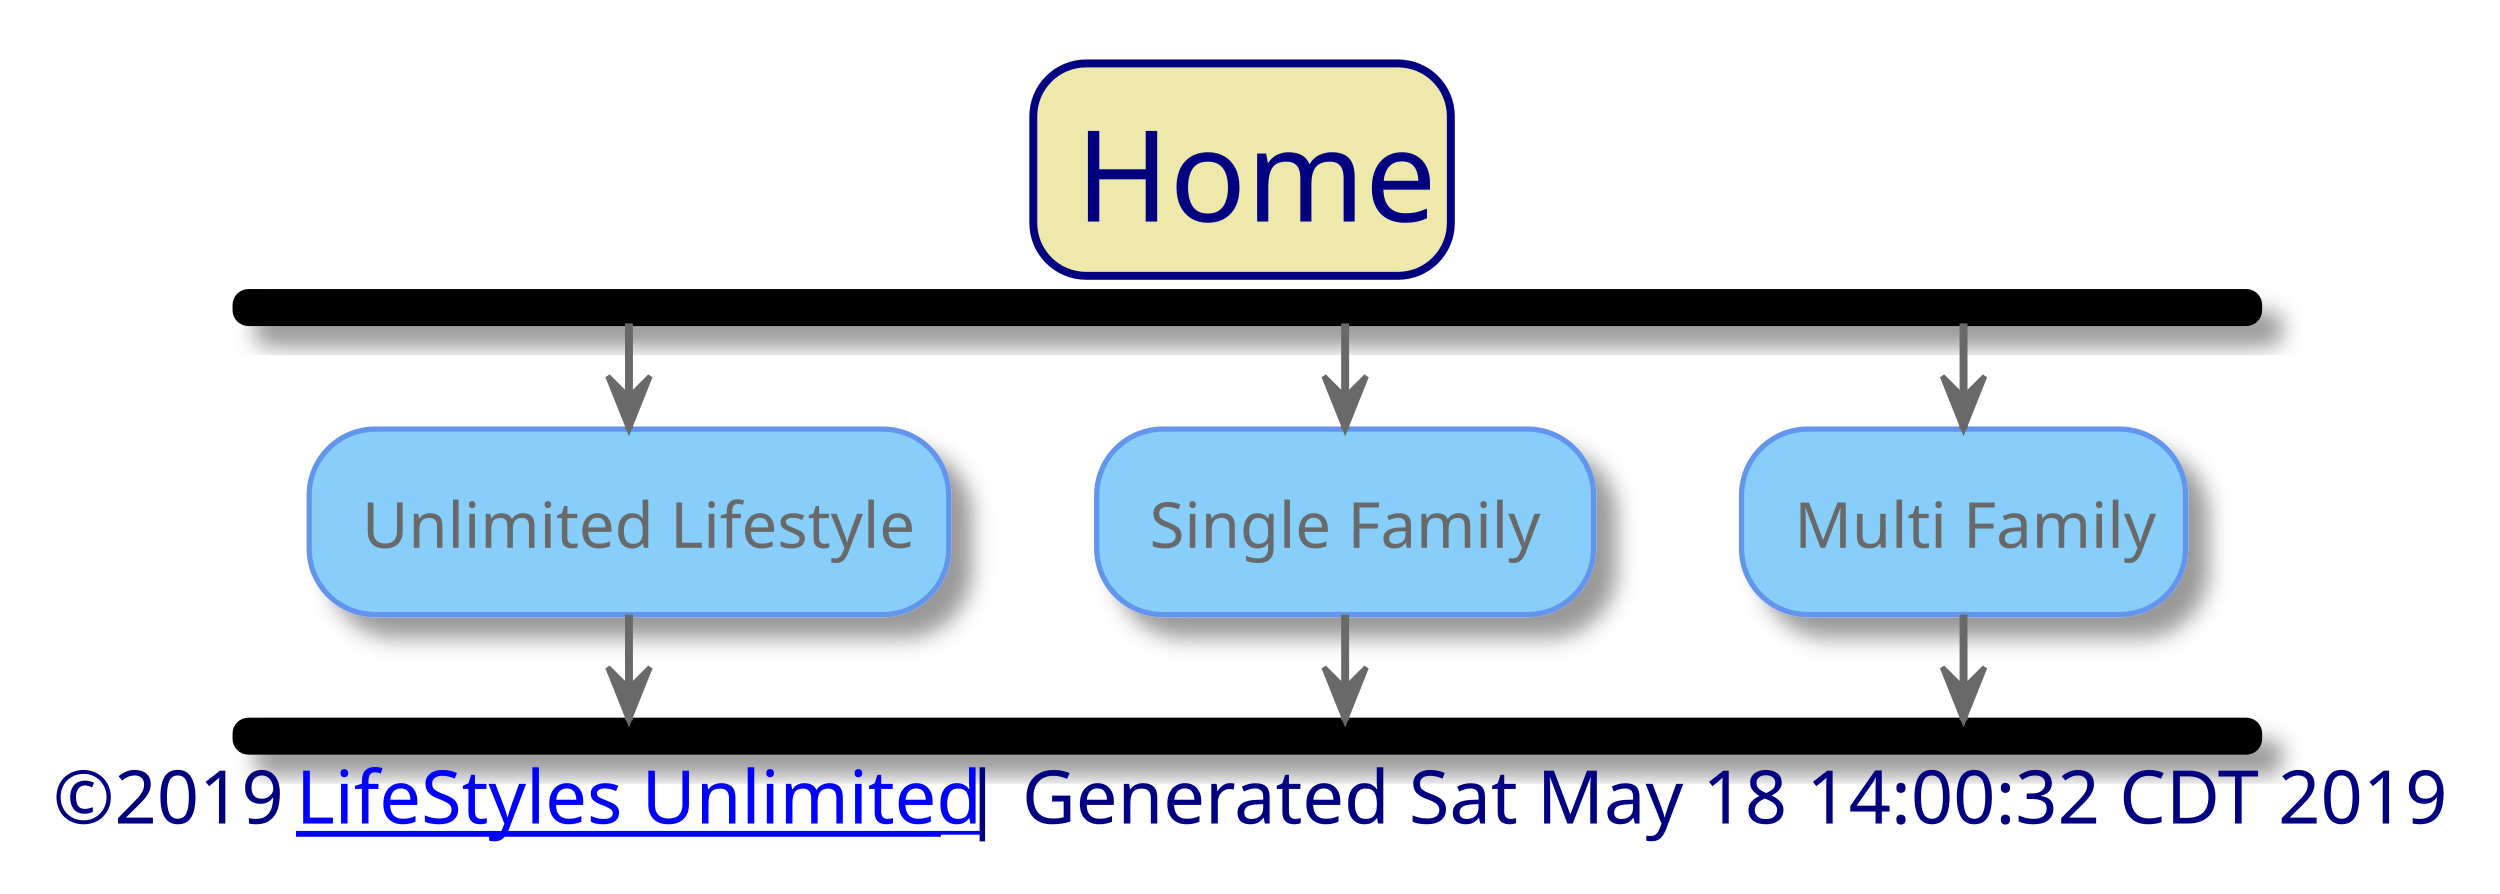
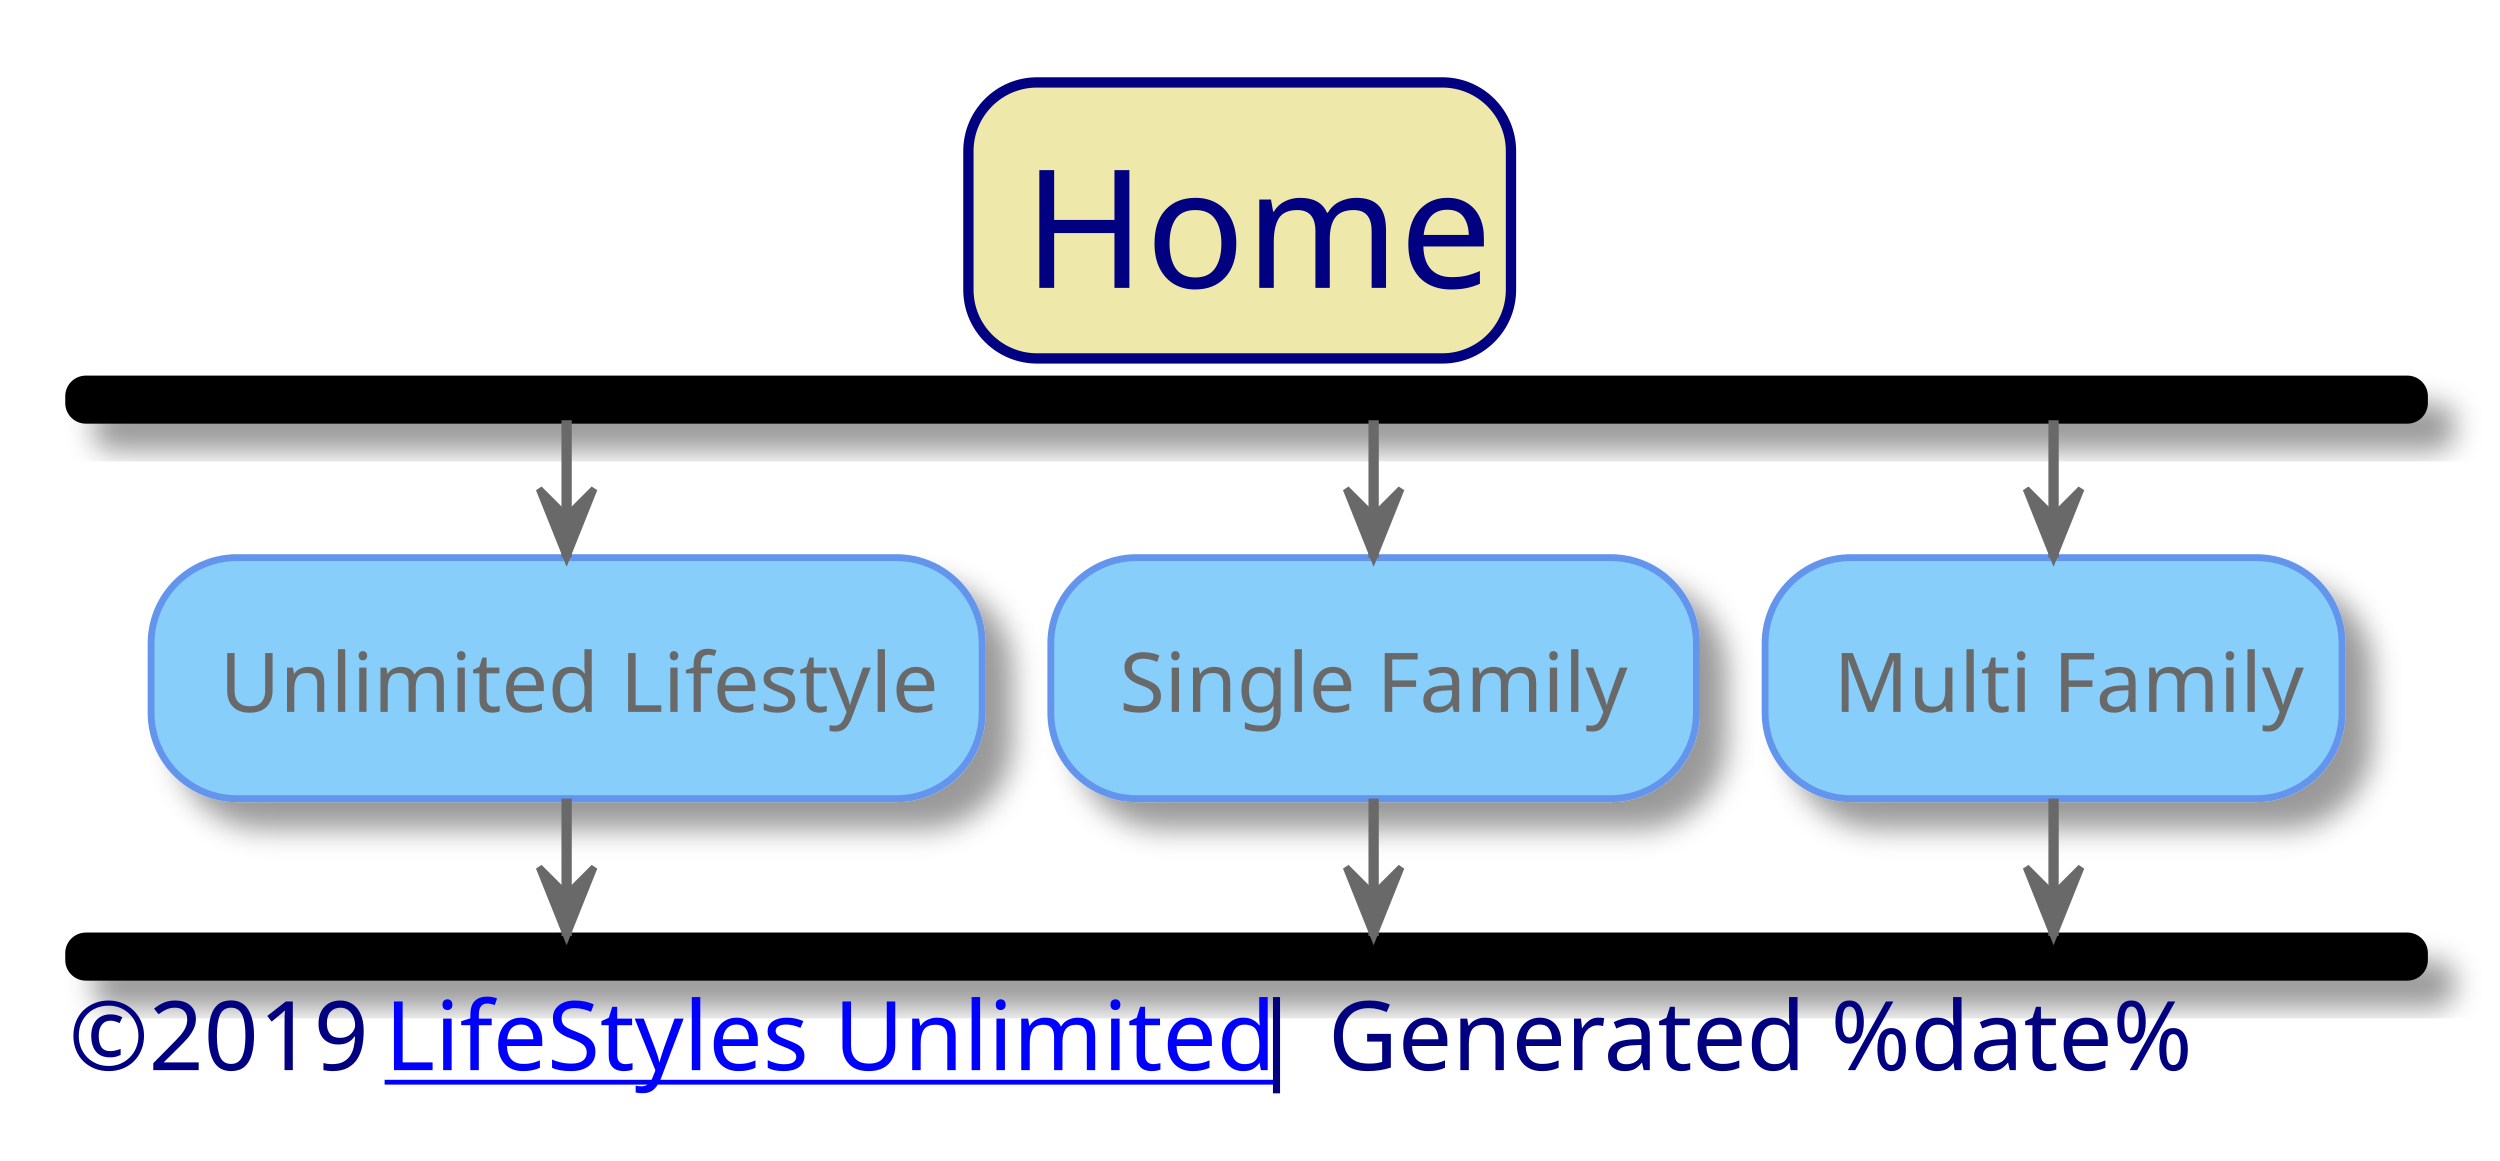
- <svg xmlns="http://www.w3.org/2000/svg" xmlns:xlink="http://www.w3.org/1999/xlink" contentScriptType="application/ecmascript" contentStyleType="text/css" height="169px" preserveAspectRatio="none" style="width:473px;height:169px;" version="1.1" viewBox="0 0 473 169" width="473px" zoomAndPan="magnify">
+ <svg xmlns="http://www.w3.org/2000/svg" xmlns:xlink="http://www.w3.org/1999/xlink" contentScriptType="application/ecmascript" contentStyleType="text/css" height="169px" preserveAspectRatio="none" style="width:364px;height:169px;" version="1.1" viewBox="0 0 364 169" width="364px" zoomAndPan="magnify">
  <defs>
    <style type="text/css">path:hover { stroke: #0000FF !important;}</style>
-     <filter height="300%" id="fzt5mckxmncp4" width="300%" x="-1" y="-1">
+     <filter height="300%" id="f59e3u6pdr0hf" width="300%" x="-1" y="-1">
      <feGaussianBlur result="blurOut" stdDeviation="2.0" />
      <feColorMatrix in="blurOut" result="blurOut2" type="matrix" values="0 0 0 0 0 0 0 0 0 0 0 0 0 0 0 0 0 0 .4 0" />
      <feOffset dx="4.0" dy="4.0" in="blurOut2" result="blurOut3" />
      <feBlend in="SourceGraphic" in2="blurOut3" mode="normal" />
    </filter>
  </defs>
  <g>
-     <rect fill="#EEE8AA" height="40.188" rx="10" ry="10" style="stroke: #000080; stroke-width: 1.5;" width="79" x="195.5" y="12" />
-     <text fill="#000080" font-family="sans-serif" font-size="24" lengthAdjust="spacingAndGlyphs" textLength="63" x="203.5" y="41.914">Home</text>
-     <rect fill="#000000" filter="url(#fzt5mckxmncp4)" height="6" rx="2.5" ry="2.5" style="stroke: #000000; stroke-width: 1.0;" width="383" x="44.5" y="55.188" />
-     <a target="_top" xlink:actuate="onRequest" xlink:href="unlimited-lifestyle/index.svg?sanitize=true" xlink:show="new" xlink:title="unlimited-lifestyle/index.svg?sanitize=true" xlink:type="simple">
-       <rect fill="#87CEFA" filter="url(#fzt5mckxmncp4)" height="35.094" rx="12.5" ry="12.5" style="stroke: #6495ED; stroke-width: 1.0;" width="121" x="58.5" y="81.188" />
-       <text fill="#696969" font-family="sans-serif" font-size="12" lengthAdjust="spacingAndGlyphs" textLength="101" x="68.5" y="103.644">Unlimited Lifestyle</text>
+     <rect fill="#EEE8AA" height="40.188" rx="10" ry="10" style="stroke: #000080; stroke-width: 1.5;" width="79" x="141" y="12" />
+     <text fill="#000080" font-family="sans-serif" font-size="24" lengthAdjust="spacingAndGlyphs" textLength="63" x="149" y="41.914">Home</text>
+     <rect fill="#000000" filter="url(#f59e3u6pdr0hf)" height="6" rx="2.5" ry="2.5" style="stroke: #000000; stroke-width: 1.0;" width="343" x="10" y="55.188" />
+     <a href="unlimited-lifestyle/index.svg?sanitize=true" target="_top" xlink:actuate="onRequest" xlink:show="new" xlink:title="unlimited-lifestyle/index.svg?sanitize=true" xlink:type="simple">
+       <rect fill="#87CEFA" filter="url(#f59e3u6pdr0hf)" height="35.094" rx="12.5" ry="12.5" style="stroke: #6495ED; stroke-width: 1.0;" width="121" x="22" y="81.188" />
+       <text fill="#696969" font-family="sans-serif" font-size="12" lengthAdjust="spacingAndGlyphs" textLength="101" x="32" y="103.644">Unlimited Lifestyle</text>
    </a>
-     <a target="_top" xlink:actuate="onRequest" xlink:href="single-family/index.svg?sanitize=true" xlink:show="new" xlink:title="single-family/index.svg?sanitize=true" xlink:type="simple">
-       <rect fill="#87CEFA" filter="url(#fzt5mckxmncp4)" height="35.094" rx="12.5" ry="12.5" style="stroke: #6495ED; stroke-width: 1.0;" width="94" x="207.5" y="81.188" />
-       <text fill="#696969" font-family="sans-serif" font-size="12" lengthAdjust="spacingAndGlyphs" textLength="74" x="217.5" y="103.644">Single Family</text>
+     <a href="single-family/index.svg?sanitize=true" target="_top" xlink:actuate="onRequest" xlink:show="new" xlink:title="single-family/index.svg?sanitize=true" xlink:type="simple">
+       <rect fill="#87CEFA" filter="url(#f59e3u6pdr0hf)" height="35.094" rx="12.5" ry="12.5" style="stroke: #6495ED; stroke-width: 1.0;" width="94" x="153" y="81.188" />
+       <text fill="#696969" font-family="sans-serif" font-size="12" lengthAdjust="spacingAndGlyphs" textLength="74" x="163" y="103.644">Single Family</text>
    </a>
-     <a target="_top" xlink:actuate="onRequest" xlink:href="multi-family/index.svg?sanitize=true" xlink:show="new" xlink:title="multi-family/index.svg?sanitize=true" xlink:type="simple">
-       <rect fill="#87CEFA" filter="url(#fzt5mckxmncp4)" height="35.094" rx="12.5" ry="12.5" style="stroke: #6495ED; stroke-width: 1.0;" width="84" x="329.5" y="81.188" />
-       <text fill="#696969" font-family="sans-serif" font-size="12" lengthAdjust="spacingAndGlyphs" textLength="64" x="339.5" y="103.644">Multi Family</text>
+     <a href="multi-family/index.svg?sanitize=true" target="_top" xlink:actuate="onRequest" xlink:show="new" xlink:title="multi-family/index.svg?sanitize=true" xlink:type="simple">
+       <rect fill="#87CEFA" filter="url(#f59e3u6pdr0hf)" height="35.094" rx="12.5" ry="12.5" style="stroke: #6495ED; stroke-width: 1.0;" width="84" x="257" y="81.188" />
+       <text fill="#696969" font-family="sans-serif" font-size="12" lengthAdjust="spacingAndGlyphs" textLength="64" x="267" y="103.644">Multi Family</text>
    </a>
-     <rect fill="#000000" filter="url(#fzt5mckxmncp4)" height="6" rx="2.5" ry="2.5" style="stroke: #000000; stroke-width: 1.0;" width="383" x="44.5" y="136.281" />
-     <line style="stroke: #696969; stroke-width: 1.5;" x1="119" x2="119" y1="61.188" y2="81.188" />
-     <polygon fill="#696969" points="115,71.188,119,81.188,123,71.188,119,75.188" style="stroke: #696969; stroke-width: 1.0;" />
-     <line style="stroke: #696969; stroke-width: 1.5;" x1="254.5" x2="254.5" y1="61.188" y2="81.188" />
-     <polygon fill="#696969" points="250.5,71.188,254.5,81.188,258.5,71.188,254.5,75.188" style="stroke: #696969; stroke-width: 1.0;" />
-     <line style="stroke: #696969; stroke-width: 1.5;" x1="371.5" x2="371.5" y1="61.188" y2="81.188" />
-     <polygon fill="#696969" points="367.5,71.188,371.5,81.188,375.5,71.188,371.5,75.188" style="stroke: #696969; stroke-width: 1.0;" />
-     <line style="stroke: #696969; stroke-width: 1.5;" x1="119" x2="119" y1="116.281" y2="136.281" />
-     <polygon fill="#696969" points="115,126.281,119,136.281,123,126.281,119,130.281" style="stroke: #696969; stroke-width: 1.0;" />
-     <line style="stroke: #696969; stroke-width: 1.5;" x1="254.5" x2="254.5" y1="116.281" y2="136.281" />
-     <polygon fill="#696969" points="250.5,126.281,254.5,136.281,258.5,126.281,254.5,130.281" style="stroke: #696969; stroke-width: 1.0;" />
-     <line style="stroke: #696969; stroke-width: 1.5;" x1="371.5" x2="371.5" y1="116.281" y2="136.281" />
-     <polygon fill="#696969" points="367.5,126.281,371.5,136.281,375.5,126.281,371.5,130.281" style="stroke: #696969; stroke-width: 1.0;" />
+     <rect fill="#000000" filter="url(#f59e3u6pdr0hf)" height="6" rx="2.5" ry="2.5" style="stroke: #000000; stroke-width: 1.0;" width="343" x="10" y="136.281" />
+     <line style="stroke: #696969; stroke-width: 1.5;" x1="82.5" x2="82.5" y1="61.188" y2="81.188" />
+     <polygon fill="#696969" points="78.5,71.188,82.5,81.188,86.5,71.188,82.5,75.188" style="stroke: #696969; stroke-width: 1.0;" />
+     <line style="stroke: #696969; stroke-width: 1.5;" x1="200" x2="200" y1="61.188" y2="81.188" />
+     <polygon fill="#696969" points="196,71.188,200,81.188,204,71.188,200,75.188" style="stroke: #696969; stroke-width: 1.0;" />
+     <line style="stroke: #696969; stroke-width: 1.5;" x1="299" x2="299" y1="61.188" y2="81.188" />
+     <polygon fill="#696969" points="295,71.188,299,81.188,303,71.188,299,75.188" style="stroke: #696969; stroke-width: 1.0;" />
+     <line style="stroke: #696969; stroke-width: 1.5;" x1="82.5" x2="82.5" y1="116.281" y2="136.281" />
+     <polygon fill="#696969" points="78.5,126.281,82.5,136.281,86.5,126.281,82.5,130.281" style="stroke: #696969; stroke-width: 1.0;" />
+     <line style="stroke: #696969; stroke-width: 1.5;" x1="200" x2="200" y1="116.281" y2="136.281" />
+     <polygon fill="#696969" points="196,126.281,200,136.281,204,126.281,200,130.281" style="stroke: #696969; stroke-width: 1.0;" />
+     <line style="stroke: #696969; stroke-width: 1.5;" x1="299" x2="299" y1="116.281" y2="136.281" />
+     <polygon fill="#696969" points="295,126.281,299,136.281,303,126.281,299,130.281" style="stroke: #696969; stroke-width: 1.0;" />
    <text fill="#000080" font-family="sans-serif" font-size="14" lengthAdjust="spacingAndGlyphs" textLength="42" x="10" y="155.815">©2019</text>
-     <a target="_top" xlink:actuate="onRequest" xlink:href="http://www.lifestylesunlimited.com" xlink:show="new" xlink:title="http://www.lifestylesunlimited.com" xlink:type="simple">
+     <a href="http://www.lifestylesunlimited.com" target="_top" xlink:actuate="onRequest" xlink:show="new" xlink:title="http://www.lifestylesunlimited.com" xlink:type="simple">
      <text fill="#0000FF" font-family="sans-serif" font-size="14" lengthAdjust="spacingAndGlyphs" text-decoration="underline" textLength="122" x="56" y="155.815">LifeStyles Unlimited</text>
-       <line style="stroke: #0000FF; stroke-width: 1.0;" x1="56" x2="178" y1="157.815" y2="157.815" />
    </a>
-     <text fill="#000080" font-family="sans-serif" font-size="14" lengthAdjust="spacingAndGlyphs" textLength="279" x="182" y="155.815">| Generated Sat May 18 14:00:32 CDT 2019</text>
+     <text fill="#000080" font-family="sans-serif" font-size="14" lengthAdjust="spacingAndGlyphs" textLength="131" x="182" y="155.815">| Generated %date%</text>
  </g>
</svg>
